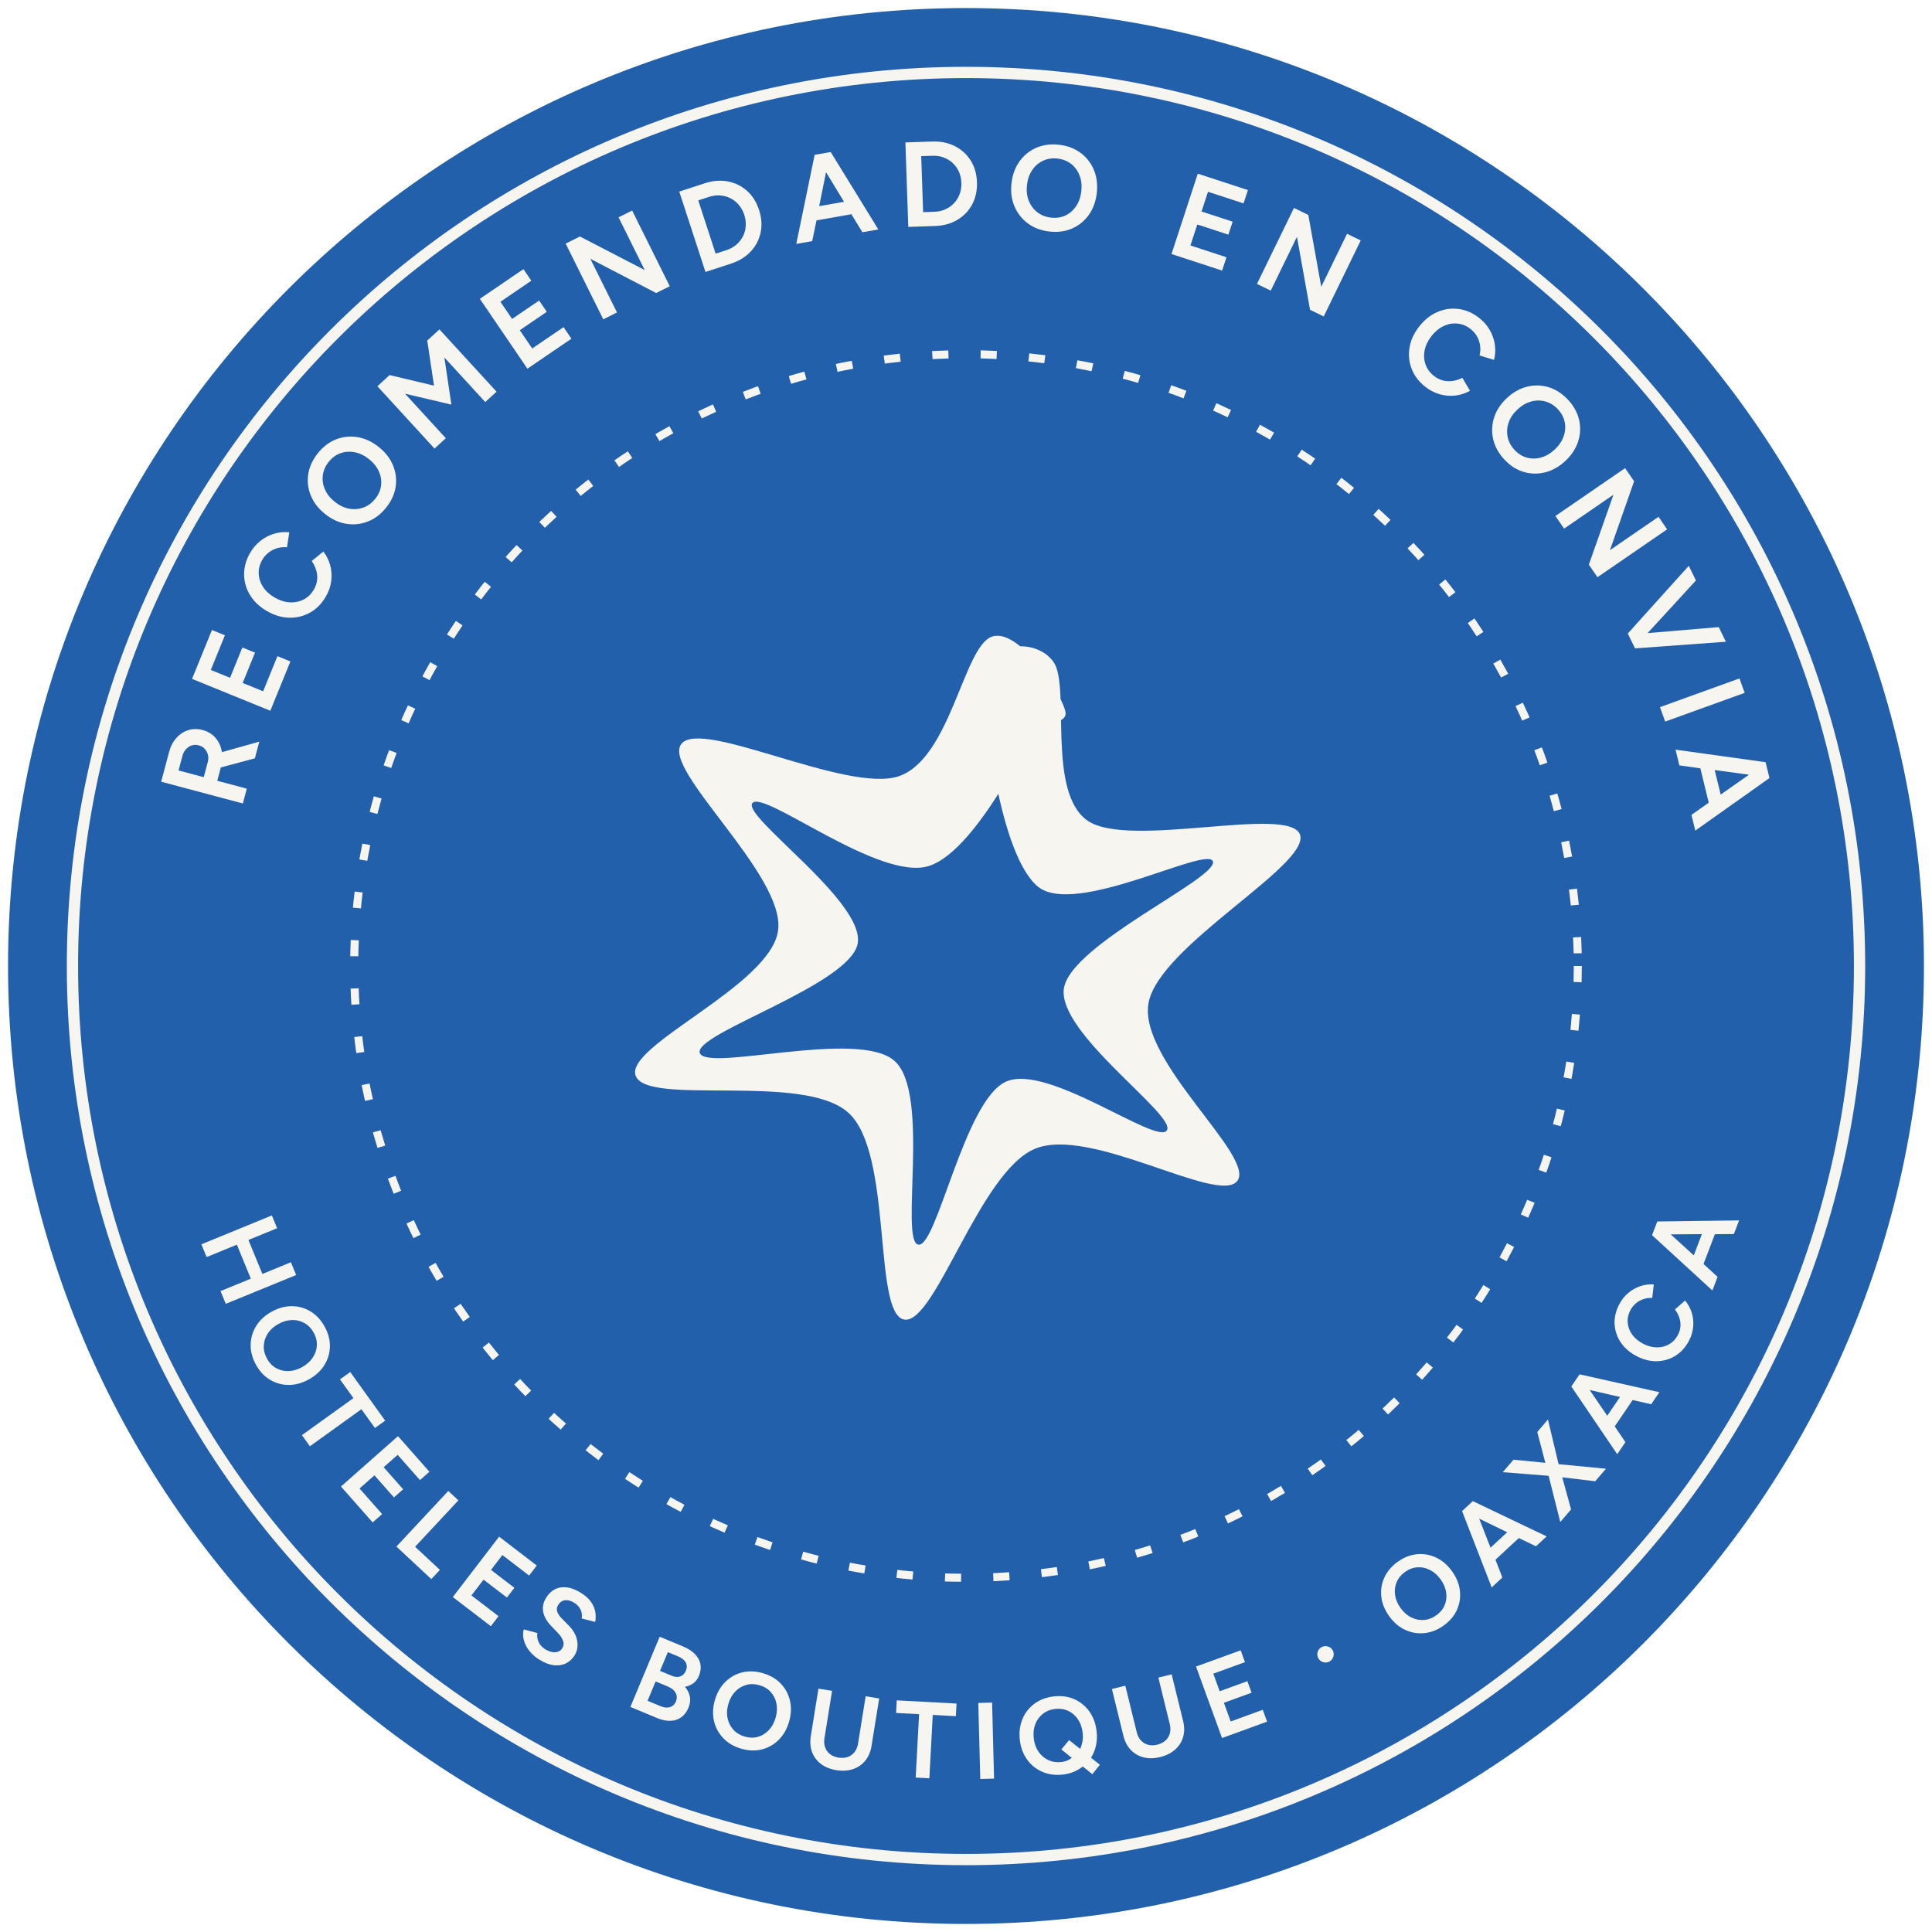
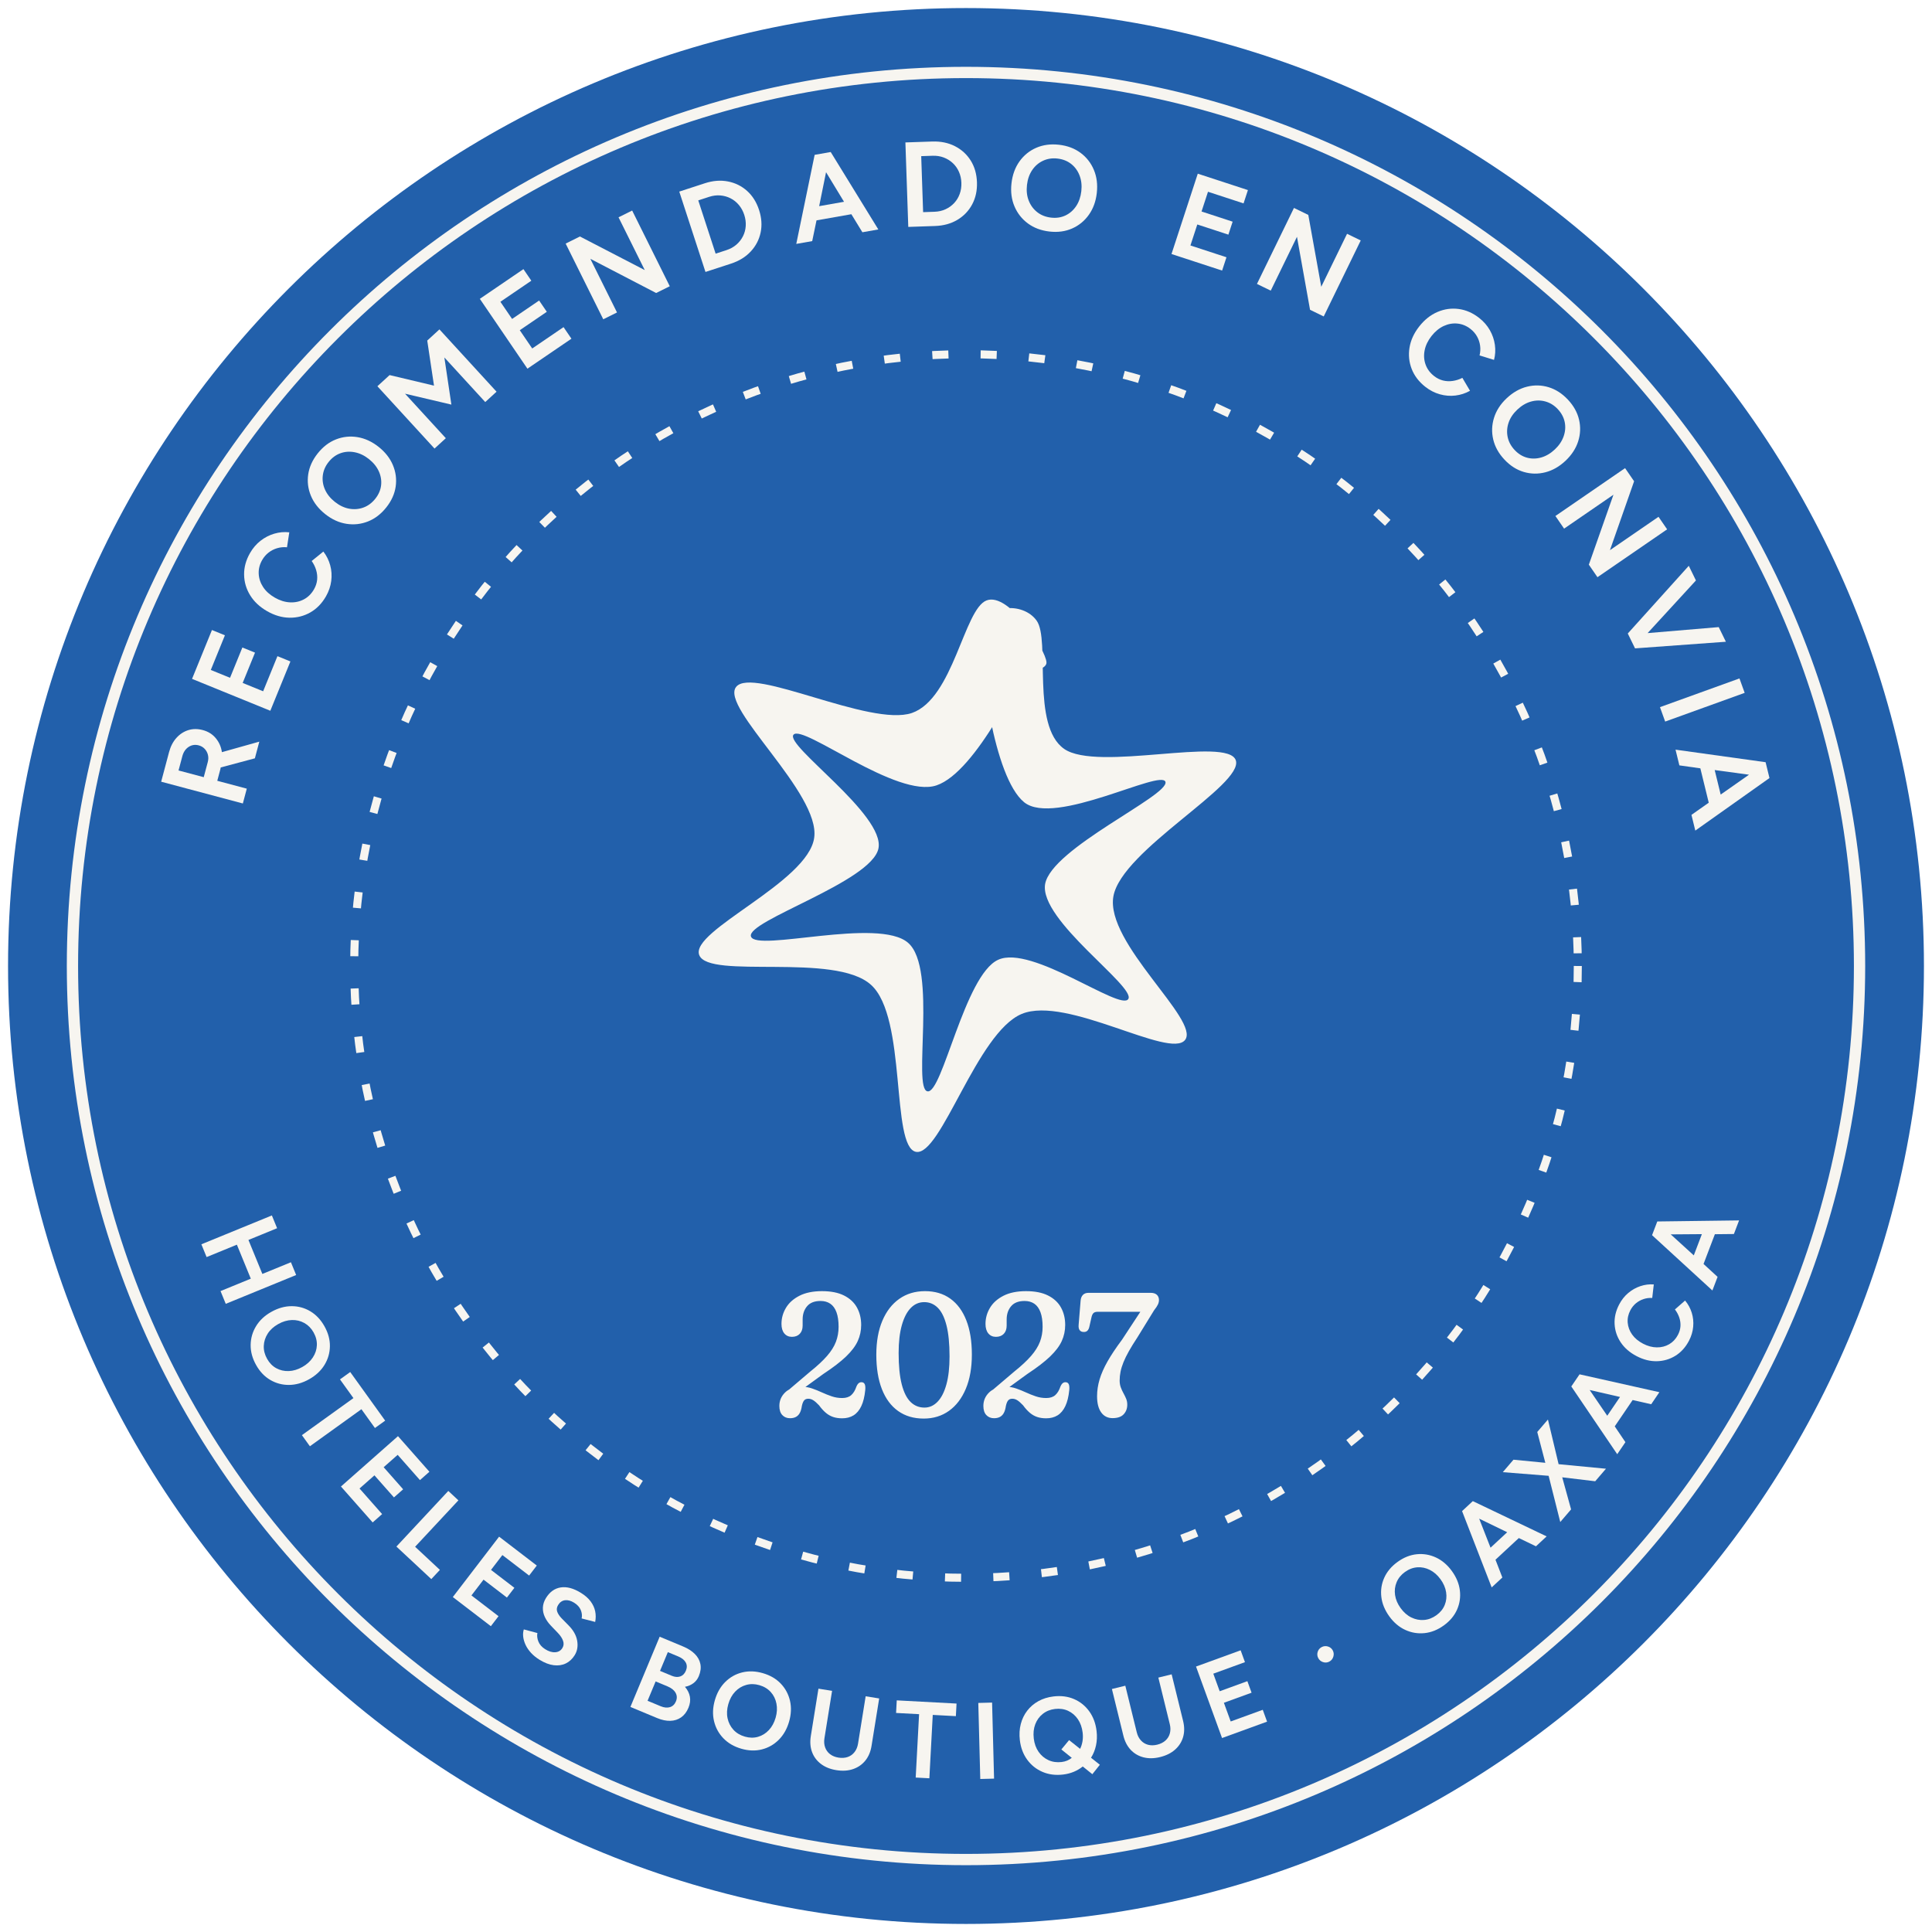
<svg xmlns="http://www.w3.org/2000/svg" width="100mm" height="100mm" viewBox="0 0 240 240" role="img" aria-label="Recomendado en Convia, Hoteles boutique">
  <circle cx="120" cy="120" r="119" fill="#2260ab" />
  <circle cx="120" cy="120" r="111" fill="none" stroke="#f7f5f0" stroke-width="1.4" />
  <circle cx="120" cy="120" r="76" fill="none" stroke="#f7f5f0" stroke-width="1" stroke-dasharray="2 4" />
  <g fill="#f7f5f0">
    <path transform="translate(31.10 96.31) rotate(-75.08)" d="M-3.623 0.0V-10.5H0.188Q1.282 -10.5 2.122 -10.072Q2.962 -9.645 3.435 -8.895Q3.907 -8.145 3.907 -7.155Q3.907 -6.12 3.345 -5.332Q2.782 -4.545 1.867 -4.155L4.327 0.0H2.182L-0.008 -3.81Q-0.113 -3.795 -0.21 -3.795Q-0.308 -3.795 -0.397 -3.795H-1.718V0.0ZM-1.718 -5.535H0.232Q0.712 -5.535 1.095 -5.745Q1.478 -5.955 1.71 -6.322Q1.942 -6.69 1.942 -7.155Q1.942 -7.86 1.432 -8.317Q0.922 -8.775 0.112 -8.775H-1.718Z" />
    <path transform="translate(34.80 85.30) rotate(-67.84)" d="M-3.232 0.0V-10.5H3.322V-8.76H-1.327V-6.18H2.737V-4.485H-1.327V-1.74H3.383V0.0Z" />
    <path transform="translate(40.16 74.30) rotate(-60.21)" d="M0.36 0.18Q-1.17 0.18 -2.347 -0.517Q-3.525 -1.215 -4.2 -2.438Q-4.875 -3.66 -4.875 -5.25Q-4.875 -6.84 -4.207 -8.062Q-3.54 -9.285 -2.362 -9.982Q-1.185 -10.68 0.33 -10.68Q1.395 -10.68 2.31 -10.305Q3.225 -9.93 3.922 -9.262Q4.62 -8.595 4.995 -7.725L3.24 -7.05Q2.985 -7.62 2.542 -8.047Q2.1 -8.475 1.537 -8.707Q0.975 -8.94 0.33 -8.94Q-0.615 -8.94 -1.357 -8.467Q-2.1 -7.995 -2.52 -7.17Q-2.94 -6.345 -2.94 -5.25Q-2.94 -4.17 -2.513 -3.33Q-2.085 -2.49 -1.335 -2.018Q-0.585 -1.545 0.375 -1.545Q1.035 -1.545 1.59 -1.792Q2.145 -2.04 2.58 -2.498Q3.015 -2.955 3.285 -3.54L5.025 -2.865Q4.65 -1.965 3.96 -1.275Q3.27 -0.585 2.34 -0.202Q1.41 0.18 0.36 0.18Z" />
    <path transform="translate(47.83 62.94) rotate(-51.67)" d="M0.037 0.18Q-1.538 0.18 -2.745 -0.517Q-3.953 -1.215 -4.643 -2.438Q-5.333 -3.66 -5.333 -5.235Q-5.333 -6.84 -4.65 -8.062Q-3.968 -9.285 -2.768 -9.975Q-1.567 -10.665 -0.008 -10.665Q1.567 -10.665 2.768 -9.967Q3.968 -9.27 4.65 -8.047Q5.332 -6.825 5.332 -5.235Q5.332 -3.66 4.657 -2.438Q3.982 -1.215 2.79 -0.517Q1.597 0.18 0.037 0.18ZM0.037 -1.56Q1.027 -1.56 1.785 -2.032Q2.542 -2.505 2.97 -3.337Q3.397 -4.17 3.397 -5.25Q3.397 -6.315 2.962 -7.155Q2.527 -7.995 1.762 -8.467Q0.997 -8.94 -0.008 -8.94Q-0.982 -8.94 -1.755 -8.467Q-2.528 -7.995 -2.963 -7.162Q-3.398 -6.33 -3.398 -5.25Q-3.398 -4.155 -2.955 -3.33Q-2.513 -2.505 -1.74 -2.032Q-0.968 -1.56 0.037 -1.56Z" />
    <path transform="translate(57.83 52.19) rotate(-42.51)" d="M-5.227 0.0V-10.5H-3.172L0.008 -5.805L3.172 -10.5H5.227V0.0H3.322V-7.515L0.008 -2.61L-3.322 -7.5V0.0Z" />
    <path transform="translate(68.19 43.98) rotate(-34.27)" d="M-3.232 0.0V-10.5H3.322V-8.76H-1.327V-6.18H2.737V-4.485H-1.327V-1.74H3.383V0.0Z" />
    <path transform="translate(79.07 37.61) rotate(-26.42)" d="M-4.612 0.0V-10.5H-2.632L2.723 -3.18V-10.5H4.613V0.0H2.723L-2.707 -7.44V0.0Z" />
    <path transform="translate(91.48 32.53) rotate(-18.06)" d="M-4.043 0.0V-10.5H-0.713Q0.877 -10.5 2.092 -9.825Q3.308 -9.15 3.99 -7.973Q4.673 -6.795 4.673 -5.25Q4.673 -3.72 3.99 -2.535Q3.308 -1.35 2.092 -0.675Q0.877 0.0 -0.713 0.0ZM-2.138 -1.77H-0.713Q0.022 -1.77 0.652 -2.032Q1.282 -2.295 1.755 -2.768Q2.228 -3.24 2.482 -3.877Q2.737 -4.515 2.737 -5.25Q2.737 -5.985 2.482 -6.622Q2.228 -7.26 1.755 -7.732Q1.282 -8.205 0.652 -8.468Q0.022 -8.73 -0.713 -8.73H-2.138Z" />
    <path transform="translate(104.02 29.40) rotate(-10.00)" d="M-5.183 0.0 -1.013 -10.5H1.012L5.167 0.0H3.157L2.197 -2.445H-2.198L-3.173 0.0ZM-1.568 -4.125H1.567L0.007 -8.13Z" />
    <path transform="translate(116.87 28.05) rotate(-1.95)" d="M-4.043 0.0V-10.5H-0.713Q0.877 -10.5 2.092 -9.825Q3.308 -9.15 3.99 -7.973Q4.673 -6.795 4.673 -5.25Q4.673 -3.72 3.99 -2.535Q3.308 -1.35 2.092 -0.675Q0.877 0.0 -0.713 0.0ZM-2.138 -1.77H-0.713Q0.022 -1.77 0.652 -2.032Q1.282 -2.295 1.755 -2.768Q2.228 -3.24 2.482 -3.877Q2.737 -4.515 2.737 -5.25Q2.737 -5.985 2.482 -6.622Q2.228 -7.26 1.755 -7.732Q1.282 -8.205 0.652 -8.468Q0.022 -8.73 -0.713 -8.73H-2.138Z" />
    <path transform="translate(130.36 28.58) rotate(6.46)" d="M0.037 0.18Q-1.538 0.18 -2.745 -0.517Q-3.953 -1.215 -4.643 -2.438Q-5.333 -3.66 -5.333 -5.235Q-5.333 -6.84 -4.65 -8.062Q-3.968 -9.285 -2.768 -9.975Q-1.567 -10.665 -0.008 -10.665Q1.567 -10.665 2.768 -9.967Q3.968 -9.27 4.65 -8.047Q5.332 -6.825 5.332 -5.235Q5.332 -3.66 4.657 -2.438Q3.982 -1.215 2.79 -0.517Q1.597 0.18 0.037 0.18ZM0.037 -1.56Q1.027 -1.56 1.785 -2.032Q2.542 -2.505 2.97 -3.337Q3.397 -4.17 3.397 -5.25Q3.397 -6.315 2.962 -7.155Q2.527 -7.995 1.762 -8.467Q0.997 -8.94 -0.008 -8.94Q-0.982 -8.94 -1.755 -8.467Q-2.528 -7.995 -2.963 -7.162Q-3.398 -6.33 -3.398 -5.25Q-3.398 -4.155 -2.955 -3.33Q-2.513 -2.505 -1.74 -2.032Q-0.968 -1.56 0.037 -1.56Z" />
    <path transform="translate(140.30 30.27) rotate(12.75)" d="" />
    <path transform="translate(148.60 32.56) rotate(18.11)" d="M-3.232 0.0V-10.5H3.322V-8.76H-1.327V-6.18H2.737V-4.485H-1.327V-1.74H3.383V0.0Z" />
    <path transform="translate(160.29 37.29) rotate(25.97)" d="M-4.612 0.0V-10.5H-2.632L2.723 -3.18V-10.5H4.613V0.0H2.723L-2.707 -7.44V0.0Z" />
    <path transform="translate(169.02 42.15) rotate(32.20)" d="" />
    <path transform="translate(176.89 47.69) rotate(38.19)" d="M0.36 0.18Q-1.17 0.18 -2.347 -0.517Q-3.525 -1.215 -4.2 -2.438Q-4.875 -3.66 -4.875 -5.25Q-4.875 -6.84 -4.207 -8.062Q-3.54 -9.285 -2.362 -9.982Q-1.185 -10.68 0.33 -10.68Q1.395 -10.68 2.31 -10.305Q3.225 -9.93 3.922 -9.262Q4.62 -8.595 4.995 -7.725L3.24 -7.05Q2.985 -7.62 2.542 -8.047Q2.1 -8.475 1.537 -8.707Q0.975 -8.94 0.33 -8.94Q-0.615 -8.94 -1.357 -8.467Q-2.1 -7.995 -2.52 -7.17Q-2.94 -6.345 -2.94 -5.25Q-2.94 -4.17 -2.513 -3.33Q-2.085 -2.49 -1.335 -2.018Q-0.585 -1.545 0.375 -1.545Q1.035 -1.545 1.59 -1.792Q2.145 -2.04 2.58 -2.498Q3.015 -2.955 3.285 -3.54L5.025 -2.865Q4.65 -1.965 3.96 -1.275Q3.27 -0.585 2.34 -0.202Q1.41 0.18 0.36 0.18Z" />
    <path transform="translate(187.00 56.95) rotate(46.74)" d="M0.037 0.18Q-1.538 0.18 -2.745 -0.517Q-3.953 -1.215 -4.643 -2.438Q-5.333 -3.66 -5.333 -5.235Q-5.333 -6.84 -4.65 -8.062Q-3.968 -9.285 -2.768 -9.975Q-1.567 -10.665 -0.008 -10.665Q1.567 -10.665 2.768 -9.967Q3.968 -9.27 4.65 -8.047Q5.332 -6.825 5.332 -5.235Q5.332 -3.66 4.657 -2.438Q3.982 -1.215 2.79 -0.517Q1.597 0.18 0.037 0.18ZM0.037 -1.56Q1.027 -1.56 1.785 -2.032Q2.542 -2.505 2.97 -3.337Q3.397 -4.17 3.397 -5.25Q3.397 -6.315 2.962 -7.155Q2.527 -7.995 1.762 -8.467Q0.997 -8.94 -0.008 -8.94Q-0.982 -8.94 -1.755 -8.467Q-2.528 -7.995 -2.963 -7.162Q-3.398 -6.33 -3.398 -5.25Q-3.398 -4.155 -2.955 -3.33Q-2.513 -2.505 -1.74 -2.032Q-0.968 -1.56 0.037 -1.56Z" />
    <path transform="translate(195.83 67.90) rotate(55.51)" d="M-4.612 0.0V-10.5H-2.632L2.723 -3.18V-10.5H4.613V0.0H2.723L-2.707 -7.44V0.0Z" />
    <path transform="translate(202.66 79.62) rotate(63.96)" d="M-1.027 0.0 -5.257 -10.5H-3.232L0.008 -2.235L3.217 -10.5H5.242L1.027 0.0Z" />
    <path transform="translate(206.53 88.74) rotate(70.14)" d="M-0.952 0.0V-10.5H0.953V0.0Z" />
    <path transform="translate(209.37 98.16) rotate(76.27)" d="M-5.183 0.0 -1.013 -10.5H1.012L5.167 0.0H3.157L2.197 -2.445H-2.198L-3.173 0.0ZM-1.568 -4.125H1.567L0.007 -8.13Z" />
    <path transform="translate(26.53 158.27) rotate(67.73)" d="M-3.996 0.0V-9.463H-2.281V-5.616H2.282V-9.45H3.996V0.0H2.282V-4.064H-2.281V0.0Z" />
    <path transform="translate(31.94 169.46) rotate(60.68)" d="M0.034 0.162Q-1.384 0.162 -2.47 -0.466Q-3.557 -1.093 -4.178 -2.194Q-4.799 -3.294 -4.799 -4.712Q-4.799 -6.156 -4.185 -7.256Q-3.571 -8.357 -2.491 -8.977Q-1.411 -9.598 -0.007 -9.598Q1.411 -9.598 2.491 -8.971Q3.571 -8.343 4.185 -7.243Q4.799 -6.143 4.799 -4.712Q4.799 -3.294 4.192 -2.194Q3.584 -1.093 2.511 -0.466Q1.438 0.162 0.034 0.162ZM0.034 -1.404Q0.925 -1.404 1.606 -1.829Q2.288 -2.255 2.673 -3.004Q3.058 -3.753 3.058 -4.725Q3.058 -5.683 2.666 -6.439Q2.275 -7.196 1.586 -7.621Q0.898 -8.046 -0.007 -8.046Q-0.884 -8.046 -1.579 -7.621Q-2.275 -7.196 -2.666 -6.446Q-3.058 -5.697 -3.058 -4.725Q-3.058 -3.74 -2.659 -2.997Q-2.261 -2.255 -1.566 -1.829Q-0.871 -1.404 0.034 -1.404Z" />
    <path transform="translate(38.00 178.97) rotate(54.28)" d="M-0.85 0.0V-7.884H-3.712V-9.45H3.726V-7.884H0.85V0.0Z" />
    <path transform="translate(44.28 186.84) rotate(48.56)" d="M-2.909 0.0V-9.45H2.99V-7.884H-1.195V-5.562H2.464V-4.037H-1.195V-1.566H3.044V0.0Z" />
    <path transform="translate(51.10 193.85) rotate(43.01)" d="M-2.538 0.0V-9.45H-0.823V-1.566H3.389V0.0Z" />
    <path transform="translate(58.56 200.16) rotate(37.47)" d="M-2.909 0.0V-9.45H2.99V-7.884H-1.195V-5.562H2.464V-4.037H-1.195V-1.566H3.044V0.0Z" />
    <path transform="translate(67.02 205.99) rotate(31.64)" d="M0.108 0.162Q-0.621 0.162 -1.242 -0.013Q-1.863 -0.189 -2.335 -0.499Q-2.808 -0.81 -3.119 -1.202Q-3.429 -1.593 -3.537 -2.025L-1.863 -2.525Q-1.688 -2.052 -1.208 -1.694Q-0.729 -1.337 -0.014 -1.323Q0.783 -1.309 1.269 -1.654Q1.755 -1.998 1.755 -2.565Q1.755 -3.051 1.357 -3.375Q0.958 -3.699 0.284 -3.874L-0.918 -4.185Q-1.593 -4.361 -2.119 -4.705Q-2.646 -5.049 -2.943 -5.575Q-3.24 -6.102 -3.24 -6.79Q-3.24 -8.127 -2.369 -8.87Q-1.498 -9.612 0.108 -9.612Q1.026 -9.612 1.701 -9.342Q2.376 -9.072 2.828 -8.593Q3.28 -8.114 3.523 -7.465L1.863 -6.952Q1.688 -7.452 1.215 -7.79Q0.742 -8.127 0.04 -8.127Q-0.675 -8.127 -1.087 -7.79Q-1.498 -7.452 -1.498 -6.845Q-1.498 -6.359 -1.175 -6.088Q-0.851 -5.819 -0.297 -5.67L0.904 -5.373Q2.16 -5.076 2.842 -4.306Q3.523 -3.537 3.523 -2.619Q3.523 -1.795 3.125 -1.168Q2.727 -0.54 1.964 -0.189Q1.202 0.162 0.108 0.162Z" />
    <path transform="translate(73.93 209.88) rotate(27.14)" d="" />
    <path transform="translate(81.14 213.22) rotate(22.63)" d="M-3.065 0.0V-9.45H0.095Q1.066 -9.45 1.789 -9.153Q2.511 -8.856 2.909 -8.262Q3.308 -7.668 3.308 -6.79Q3.308 -6.21 3.024 -5.731Q2.74 -5.252 2.228 -4.914Q2.902 -4.577 3.267 -4.016Q3.631 -3.456 3.631 -2.673Q3.631 -1.823 3.247 -1.222Q2.862 -0.621 2.167 -0.31Q1.471 0.0 0.526 0.0ZM-1.391 -1.526H0.364Q1.08 -1.526 1.485 -1.87Q1.89 -2.214 1.89 -2.808Q1.89 -3.429 1.438 -3.78Q0.986 -4.131 0.189 -4.131H-1.391ZM-1.391 -5.548H0.189Q0.824 -5.548 1.195 -5.879Q1.566 -6.21 1.566 -6.804Q1.566 -7.412 1.154 -7.742Q0.742 -8.073 0.013 -8.073H-1.391Z" />
    <path transform="translate(92.11 217.07) rotate(16.03)" d="M0.034 0.162Q-1.384 0.162 -2.47 -0.466Q-3.557 -1.093 -4.178 -2.194Q-4.799 -3.294 -4.799 -4.712Q-4.799 -6.156 -4.185 -7.256Q-3.571 -8.357 -2.491 -8.977Q-1.411 -9.598 -0.007 -9.598Q1.411 -9.598 2.491 -8.971Q3.571 -8.343 4.185 -7.243Q4.799 -6.143 4.799 -4.712Q4.799 -3.294 4.192 -2.194Q3.584 -1.093 2.511 -0.466Q1.438 0.162 0.034 0.162ZM0.034 -1.404Q0.925 -1.404 1.606 -1.829Q2.288 -2.255 2.673 -3.004Q3.058 -3.753 3.058 -4.725Q3.058 -5.683 2.666 -6.439Q2.275 -7.196 1.586 -7.621Q0.898 -8.046 -0.007 -8.046Q-0.884 -8.046 -1.579 -7.621Q-2.275 -7.196 -2.666 -6.446Q-3.058 -5.697 -3.058 -4.725Q-3.058 -3.74 -2.659 -2.997Q-2.261 -2.255 -1.566 -1.829Q-0.871 -1.404 0.034 -1.404Z" />
    <path transform="translate(103.94 219.71) rotate(9.15)" d="M-0.027 0.189Q-1.174 0.189 -2.032 -0.27Q-2.889 -0.729 -3.355 -1.552Q-3.821 -2.376 -3.821 -3.483V-9.45H-2.106V-3.483Q-2.106 -2.862 -1.843 -2.383Q-1.579 -1.903 -1.107 -1.647Q-0.635 -1.391 0.0 -1.391Q0.635 -1.391 1.114 -1.647Q1.593 -1.903 1.856 -2.383Q2.12 -2.862 2.12 -3.483V-9.45H3.821V-3.483Q3.821 -2.376 3.348 -1.552Q2.875 -0.729 2.011 -0.27Q1.147 0.189 -0.027 0.189Z" />
    <path transform="translate(114.60 220.86) rotate(3.06)" d="M-0.85 0.0V-7.884H-3.712V-9.45H3.726V-7.884H0.85V0.0Z" />
    <path transform="translate(122.63 220.97) rotate(-1.49)" d="M-0.857 0.0V-9.45H0.857V0.0Z" />
    <path transform="translate(132.03 220.28) rotate(-6.84)" d="M3.625 0.553 2.558 -0.54Q2.018 -0.202 1.377 -0.02Q0.736 0.162 0.02 0.162Q-1.397 0.162 -2.484 -0.466Q-3.571 -1.093 -4.192 -2.194Q-4.813 -3.294 -4.813 -4.712Q-4.813 -5.792 -4.462 -6.689Q-4.111 -7.587 -3.469 -8.242Q-2.828 -8.896 -1.951 -9.254Q-1.073 -9.612 -0.02 -9.612Q1.397 -9.612 2.477 -8.984Q3.557 -8.357 4.172 -7.25Q4.786 -6.143 4.786 -4.712Q4.786 -3.766 4.502 -2.943Q4.219 -2.119 3.706 -1.498L4.691 -0.499ZM0.02 -1.404Q0.398 -1.404 0.722 -1.498Q1.046 -1.593 1.33 -1.768L0.169 -2.957L1.262 -3.996L2.491 -2.754Q2.747 -3.146 2.896 -3.645Q3.044 -4.144 3.044 -4.712Q3.044 -5.697 2.653 -6.446Q2.261 -7.196 1.573 -7.621Q0.884 -8.046 -0.02 -8.046Q-0.898 -8.046 -1.593 -7.621Q-2.288 -7.196 -2.68 -6.446Q-3.071 -5.697 -3.071 -4.712Q-3.071 -3.74 -2.673 -2.997Q-2.275 -2.255 -1.579 -1.829Q-0.884 -1.404 0.02 -1.404Z" />
    <path transform="translate(144.09 218.08) rotate(-13.80)" d="M-0.027 0.189Q-1.174 0.189 -2.032 -0.27Q-2.889 -0.729 -3.355 -1.552Q-3.821 -2.376 -3.821 -3.483V-9.45H-2.106V-3.483Q-2.106 -2.862 -1.843 -2.383Q-1.579 -1.903 -1.107 -1.647Q-0.635 -1.391 0.0 -1.391Q0.635 -1.391 1.114 -1.647Q1.593 -1.903 1.856 -2.383Q2.12 -2.862 2.12 -3.483V-9.45H3.821V-3.483Q3.821 -2.376 3.348 -1.552Q2.875 -0.729 2.011 -0.27Q1.147 0.189 -0.027 0.189Z" />
    <path transform="translate(154.54 214.91) rotate(-20.00)" d="M-2.909 0.0V-9.45H2.99V-7.884H-1.195V-5.562H2.464V-4.037H-1.195V-1.566H3.044V0.0Z" />
    <path transform="translate(161.76 211.96) rotate(-24.42)" d="" />
    <path transform="translate(166.76 209.52) rotate(-27.58)" d="M-0.007 -3.51Q-0.425 -3.51 -0.722 -3.814Q-1.019 -4.117 -1.019 -4.536Q-1.019 -4.954 -0.722 -5.252Q-0.425 -5.548 -0.007 -5.548Q0.412 -5.548 0.715 -5.252Q1.019 -4.954 1.019 -4.536Q1.019 -4.117 0.715 -3.814Q0.412 -3.51 -0.007 -3.51Z" />
    <path transform="translate(171.62 206.81) rotate(-30.74)" d="" />
    <path transform="translate(179.24 201.80) rotate(-35.91)" d="M0.034 0.162Q-1.384 0.162 -2.47 -0.466Q-3.557 -1.093 -4.178 -2.194Q-4.799 -3.294 -4.799 -4.712Q-4.799 -6.156 -4.185 -7.256Q-3.571 -8.357 -2.491 -8.977Q-1.411 -9.598 -0.007 -9.598Q1.411 -9.598 2.491 -8.971Q3.571 -8.343 4.185 -7.243Q4.799 -6.143 4.799 -4.712Q4.799 -3.294 4.192 -2.194Q3.584 -1.093 2.511 -0.466Q1.438 0.162 0.034 0.162ZM0.034 -1.404Q0.925 -1.404 1.606 -1.829Q2.288 -2.255 2.673 -3.004Q3.058 -3.753 3.058 -4.725Q3.058 -5.683 2.666 -6.439Q2.275 -7.196 1.586 -7.621Q0.898 -8.046 -0.007 -8.046Q-0.884 -8.046 -1.579 -7.621Q-2.275 -7.196 -2.666 -6.446Q-3.058 -5.697 -3.058 -4.725Q-3.058 -3.74 -2.659 -2.997Q-2.261 -2.255 -1.566 -1.829Q-0.871 -1.404 0.034 -1.404Z" />
    <path transform="translate(188.72 194.02) rotate(-42.87)" d="M-4.664 0.0 -0.911 -9.45H0.911L4.651 0.0H2.842L1.978 -2.2H-1.978L-2.855 0.0ZM-1.411 -3.712H1.411L0.007 -7.317Z" />
    <path transform="translate(196.66 185.76) rotate(-49.38)" d="M-4.361 0.0 -0.945 -4.833 -4.306 -9.45H-2.268L0.014 -6.197L2.268 -9.45H4.306L0.958 -4.833L4.361 0.0H2.309L0.014 -3.429L-2.295 0.0Z" />
    <path transform="translate(203.52 176.79) rotate(-55.79)" d="M-4.664 0.0 -0.911 -9.45H0.911L4.651 0.0H2.842L1.978 -2.2H-1.978L-2.855 0.0ZM-1.411 -3.712H1.411L0.007 -7.317Z" />
    <path transform="translate(209.52 166.76) rotate(-62.42)" d="M0.324 0.162Q-1.053 0.162 -2.113 -0.466Q-3.172 -1.093 -3.78 -2.194Q-4.387 -3.294 -4.387 -4.725Q-4.387 -6.156 -3.787 -7.256Q-3.186 -8.357 -2.126 -8.984Q-1.066 -9.612 0.297 -9.612Q1.256 -9.612 2.079 -9.274Q2.903 -8.937 3.53 -8.336Q4.158 -7.736 4.496 -6.952L2.916 -6.345Q2.687 -6.858 2.288 -7.243Q1.89 -7.627 1.384 -7.837Q0.878 -8.046 0.297 -8.046Q-0.553 -8.046 -1.222 -7.621Q-1.89 -7.196 -2.268 -6.453Q-2.646 -5.71 -2.646 -4.725Q-2.646 -3.753 -2.261 -2.997Q-1.876 -2.241 -1.201 -1.816Q-0.526 -1.391 0.338 -1.391Q0.932 -1.391 1.431 -1.613Q1.931 -1.836 2.322 -2.248Q2.714 -2.659 2.957 -3.186L4.522 -2.579Q4.185 -1.768 3.564 -1.147Q2.943 -0.526 2.106 -0.182Q1.269 0.162 0.324 0.162Z" />
    <path transform="translate(214.38 155.95) rotate(-69.15)" d="M-4.664 0.0 -0.911 -9.45H0.911L4.651 0.0H2.842L1.978 -2.2H-1.978L-2.855 0.0ZM-1.411 -3.712H1.411L0.007 -7.317Z" />
  </g>
-   <path transform="translate(68.00 66.00) scale(0.52)" d="M104.6 35.0 C104.0 43.9 108.1 77.5 117.2 84.9 C126.2 92.2 157.9 74.9 159.0 78.9 C160.0 83.0 125.3 98.5 123.4 109.1 C121.6 119.8 150.3 139.4 148.0 143.1 C145.7 146.8 119.4 126.9 109.5 131.5 C99.6 136.0 93.0 171.3 88.6 170.4 C84.1 169.6 91.6 134.1 82.9 126.5 C74.2 118.8 37.9 129.3 36.4 124.6 C34.9 120.0 72.0 108.5 74.1 98.6 C76.2 88.6 46.2 68.0 49.0 64.9 C51.9 61.8 79.6 83.9 91.3 79.9 C103.1 75.9 116.8 46.4 119.5 41.0 C122.2 35.6 106.8 46.9 107.5 47.3 C108.2 47.7 124.1 47.2 123.8 43.5 C123.6 39.8 112.7 22.7 106.1 25.2 C99.4 27.7 96.3 54.2 84.0 58.5 C71.6 62.7 36.8 44.6 32.0 50.8 C27.2 56.9 57.0 82.2 55.1 95.4 C53.3 108.6 18.3 122.9 21.1 130.1 C23.9 137.4 61.2 129.2 71.9 138.9 C82.6 148.5 77.7 186.8 85.2 188.3 C92.6 189.7 103.2 153.0 116.5 147.5 C129.8 142.0 160.3 161.0 164.8 155.2 C169.3 149.4 141.1 126.5 143.6 112.7 C146.1 99.0 182.2 79.8 179.8 72.5 C177.4 65.3 138.8 76.0 129.0 69.1 C119.2 62.2 125.0 36.9 120.9 31.2 C116.9 25.5 105.3 26.0 104.6 35.0 Z" fill="#f7f5f0" />
+   <path transform="translate(78.00 64.00) scale(0.42)" d="M104.6 35.0 C104.0 43.9 108.1 77.5 117.2 84.9 C126.2 92.2 157.9 74.9 159.0 78.9 C160.0 83.0 125.3 98.5 123.4 109.1 C121.6 119.8 150.3 139.4 148.0 143.1 C145.7 146.8 119.4 126.9 109.5 131.5 C99.6 136.0 93.0 171.3 88.6 170.4 C84.1 169.6 91.6 134.1 82.9 126.5 C74.2 118.8 37.9 129.3 36.4 124.6 C34.9 120.0 72.0 108.5 74.1 98.6 C76.2 88.6 46.2 68.0 49.0 64.9 C51.9 61.8 79.6 83.9 91.3 79.9 C103.1 75.9 116.8 46.4 119.5 41.0 C122.2 35.6 106.8 46.9 107.5 47.3 C108.2 47.7 124.1 47.2 123.8 43.5 C123.6 39.8 112.7 22.7 106.1 25.2 C99.4 27.7 96.3 54.2 84.0 58.5 C71.6 62.7 36.8 44.6 32.0 50.8 C27.2 56.9 57.0 82.2 55.1 95.4 C53.3 108.6 18.3 122.9 21.1 130.1 C23.9 137.4 61.2 129.2 71.9 138.9 C82.6 148.5 77.7 186.8 85.2 188.3 C92.6 189.7 103.2 153.0 116.5 147.5 C129.8 142.0 160.3 161.0 164.8 155.2 C169.3 149.4 141.1 126.5 143.6 112.7 C146.1 99.0 182.2 79.8 179.8 72.5 C177.4 65.3 138.8 76.0 129.0 69.1 C119.2 62.2 125.0 36.9 120.9 31.2 C116.9 25.5 105.3 26.0 104.6 35.0 Z" fill="#f7f5f0" />
+   <path transform="translate(96.11 176)" d="M2.222 -2.453 1.595 -3.113 4.532 -5.61Q5.852 -6.666 6.627 -7.557Q7.403 -8.448 7.733 -9.322Q8.063 -10.197 8.063 -11.176Q8.063 -12.276 7.799 -12.991Q7.535 -13.706 7.034 -14.047Q6.534 -14.388 5.819 -14.388Q4.697 -14.388 4.147 -13.733Q3.597 -13.079 3.597 -12.089V-11.33Q3.597 -10.681 3.239 -10.307Q2.882 -9.933 2.266 -9.933Q1.672 -9.933 1.32 -10.357Q0.968 -10.78 0.968 -11.539Q0.968 -12.606 1.523 -13.535Q2.079 -14.465 3.201 -15.037Q4.323 -15.609 6.006 -15.609Q7.667 -15.609 8.745 -15.064Q9.823 -14.52 10.345 -13.574Q10.868 -12.628 10.868 -11.407Q10.868 -10.351 10.444 -9.416Q10.021 -8.481 8.998 -7.496Q7.975 -6.512 6.171 -5.324ZM0.704 -1.353Q0.704 -2.332 1.425 -3.03Q2.145 -3.729 3.509 -3.729Q4.18 -3.729 4.79 -3.514Q5.401 -3.3 6 -3.025Q6.6 -2.75 7.216 -2.541Q7.832 -2.332 8.514 -2.332Q9.229 -2.332 9.636 -2.695Q10.043 -3.058 10.274 -3.751Q10.417 -4.081 10.593 -4.202Q10.769 -4.323 10.978 -4.29Q11.209 -4.268 11.313 -4.042Q11.418 -3.817 11.374 -3.322Q11.253 -2.101 10.884 -1.325Q10.516 -0.55 9.922 -0.181Q9.328 0.187 8.503 0.187Q7.876 0.187 7.386 0.022Q6.897 -0.143 6.473 -0.5Q6.05 -0.858 5.632 -1.43Q5.214 -1.87 4.917 -2.057Q4.62 -2.244 4.29 -2.244Q3.905 -2.244 3.723 -1.958Q3.542 -1.672 3.454 -1.089Q3.366 -0.66 3.184 -0.379Q3.003 -0.099 2.717 0.038Q2.431 0.176 2.024 0.176Q1.441 0.176 1.072 -0.214Q0.704 -0.605 0.704 -1.353ZM18.799 -15.609Q20.647 -15.609 21.945 -14.674Q23.243 -13.739 23.93 -11.979Q24.618 -10.219 24.618 -7.733Q24.618 -5.269 23.87 -3.487Q23.122 -1.705 21.78 -0.742Q20.438 0.22 18.634 0.22Q16.775 0.22 15.455 -0.72Q14.135 -1.661 13.442 -3.437Q12.749 -5.214 12.749 -7.711Q12.749 -10.153 13.497 -11.924Q14.245 -13.695 15.604 -14.652Q16.962 -15.609 18.799 -15.609ZM21.846 -7.502Q21.846 -9.867 21.466 -11.357Q21.087 -12.848 20.383 -13.546Q19.679 -14.245 18.7 -14.245Q17.732 -14.245 17.023 -13.514Q16.313 -12.782 15.917 -11.374Q15.521 -9.966 15.521 -7.931Q15.521 -5.533 15.906 -4.037Q16.291 -2.541 17.006 -1.842Q17.721 -1.144 18.733 -1.144Q19.657 -1.144 20.361 -1.875Q21.065 -2.607 21.455 -4.02Q21.846 -5.434 21.846 -7.502ZM27.566 -2.453 26.939 -3.113 29.876 -5.61Q31.196 -6.666 31.971 -7.557Q32.747 -8.448 33.077 -9.322Q33.407 -10.197 33.407 -11.176Q33.407 -12.276 33.143 -12.991Q32.879 -13.706 32.379 -14.047Q31.878 -14.388 31.163 -14.388Q30.041 -14.388 29.491 -13.733Q28.941 -13.079 28.941 -12.089V-11.33Q28.941 -10.681 28.584 -10.307Q28.226 -9.933 27.61 -9.933Q27.016 -9.933 26.664 -10.357Q26.312 -10.78 26.312 -11.539Q26.312 -12.606 26.867 -13.535Q27.423 -14.465 28.545 -15.037Q29.667 -15.609 31.35 -15.609Q33.011 -15.609 34.089 -15.064Q35.167 -14.52 35.69 -13.574Q36.212 -12.628 36.212 -11.407Q36.212 -10.351 35.788 -9.416Q35.365 -8.481 34.342 -7.496Q33.319 -6.512 31.515 -5.324ZM26.048 -1.353Q26.048 -2.332 26.769 -3.03Q27.489 -3.729 28.853 -3.729Q29.524 -3.729 30.135 -3.514Q30.745 -3.3 31.345 -3.025Q31.944 -2.75 32.56 -2.541Q33.176 -2.332 33.858 -2.332Q34.573 -2.332 34.98 -2.695Q35.387 -3.058 35.618 -3.751Q35.761 -4.081 35.937 -4.202Q36.113 -4.323 36.322 -4.29Q36.553 -4.268 36.657 -4.042Q36.762 -3.817 36.718 -3.322Q36.597 -2.101 36.228 -1.325Q35.86 -0.55 35.266 -0.181Q34.672 0.187 33.847 0.187Q33.22 0.187 32.73 0.022Q32.241 -0.143 31.818 -0.5Q31.394 -0.858 30.976 -1.43Q30.558 -1.87 30.261 -2.057Q29.964 -2.244 29.634 -2.244Q29.249 -2.244 29.068 -1.958Q28.886 -1.672 28.798 -1.089Q28.71 -0.66 28.529 -0.379Q28.347 -0.099 28.061 0.038Q27.775 0.176 27.368 0.176Q26.785 0.176 26.416 -0.214Q26.048 -0.605 26.048 -1.353ZM45.65 -13.2 46.134 -13.046H40.271Q39.886 -13.046 39.721 -12.881Q39.556 -12.716 39.479 -12.364L39.215 -11.198Q39.149 -10.879 38.979 -10.703Q38.808 -10.527 38.511 -10.538Q38.181 -10.538 38.011 -10.758Q37.84 -10.978 37.884 -11.451L38.126 -14.41Q38.159 -14.872 38.407 -15.136Q38.654 -15.4 39.116 -15.4H46.827Q47.333 -15.4 47.597 -15.158Q47.861 -14.916 47.861 -14.498Q47.861 -14.234 47.729 -13.948Q47.597 -13.662 47.256 -13.233L45.177 -9.856Q44.55 -8.91 44.127 -8.156Q43.703 -7.403 43.45 -6.776Q43.197 -6.149 43.087 -5.599Q42.977 -5.049 42.977 -4.51Q42.977 -4.037 43.12 -3.652Q43.263 -3.267 43.45 -2.931Q43.637 -2.596 43.78 -2.255Q43.923 -1.914 43.923 -1.507Q43.923 -0.792 43.478 -0.314Q43.032 0.165 42.097 0.165Q41.195 0.165 40.684 -0.544Q40.172 -1.254 40.172 -2.552Q40.172 -3.597 40.486 -4.647Q40.799 -5.698 41.481 -6.897Q42.163 -8.096 43.274 -9.581Z" fill="#f7f5f0" />
</svg>
